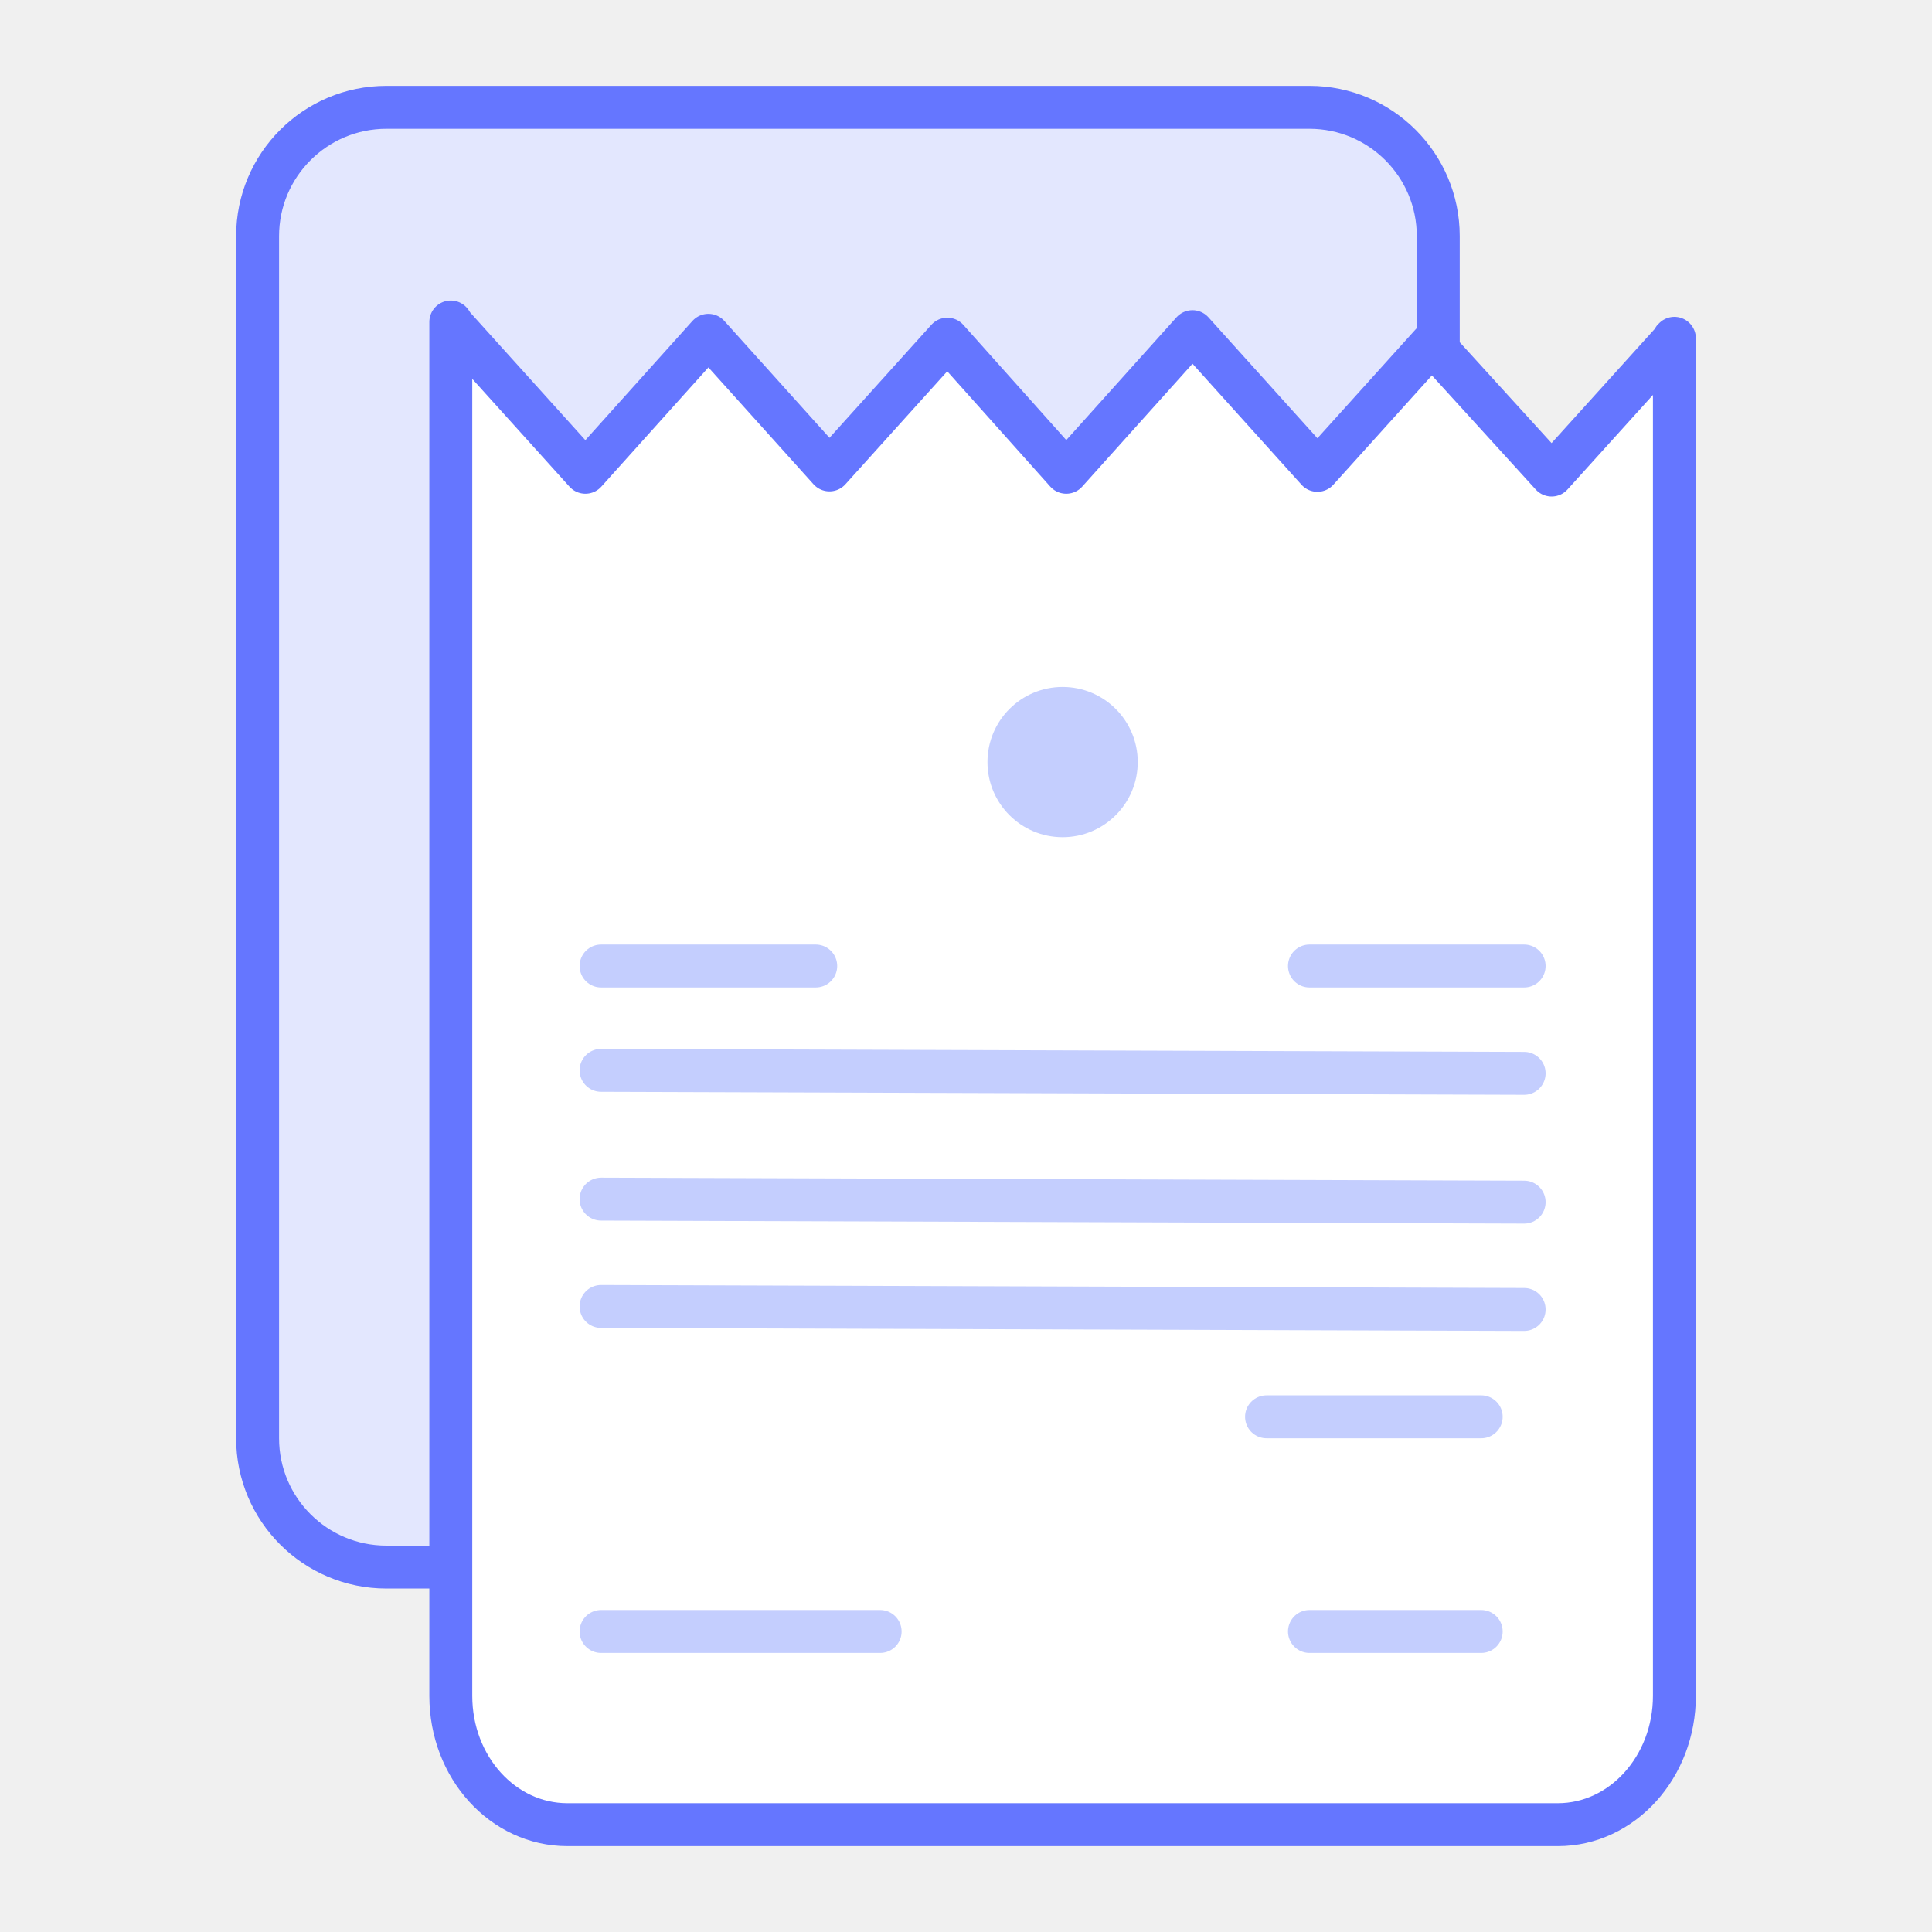
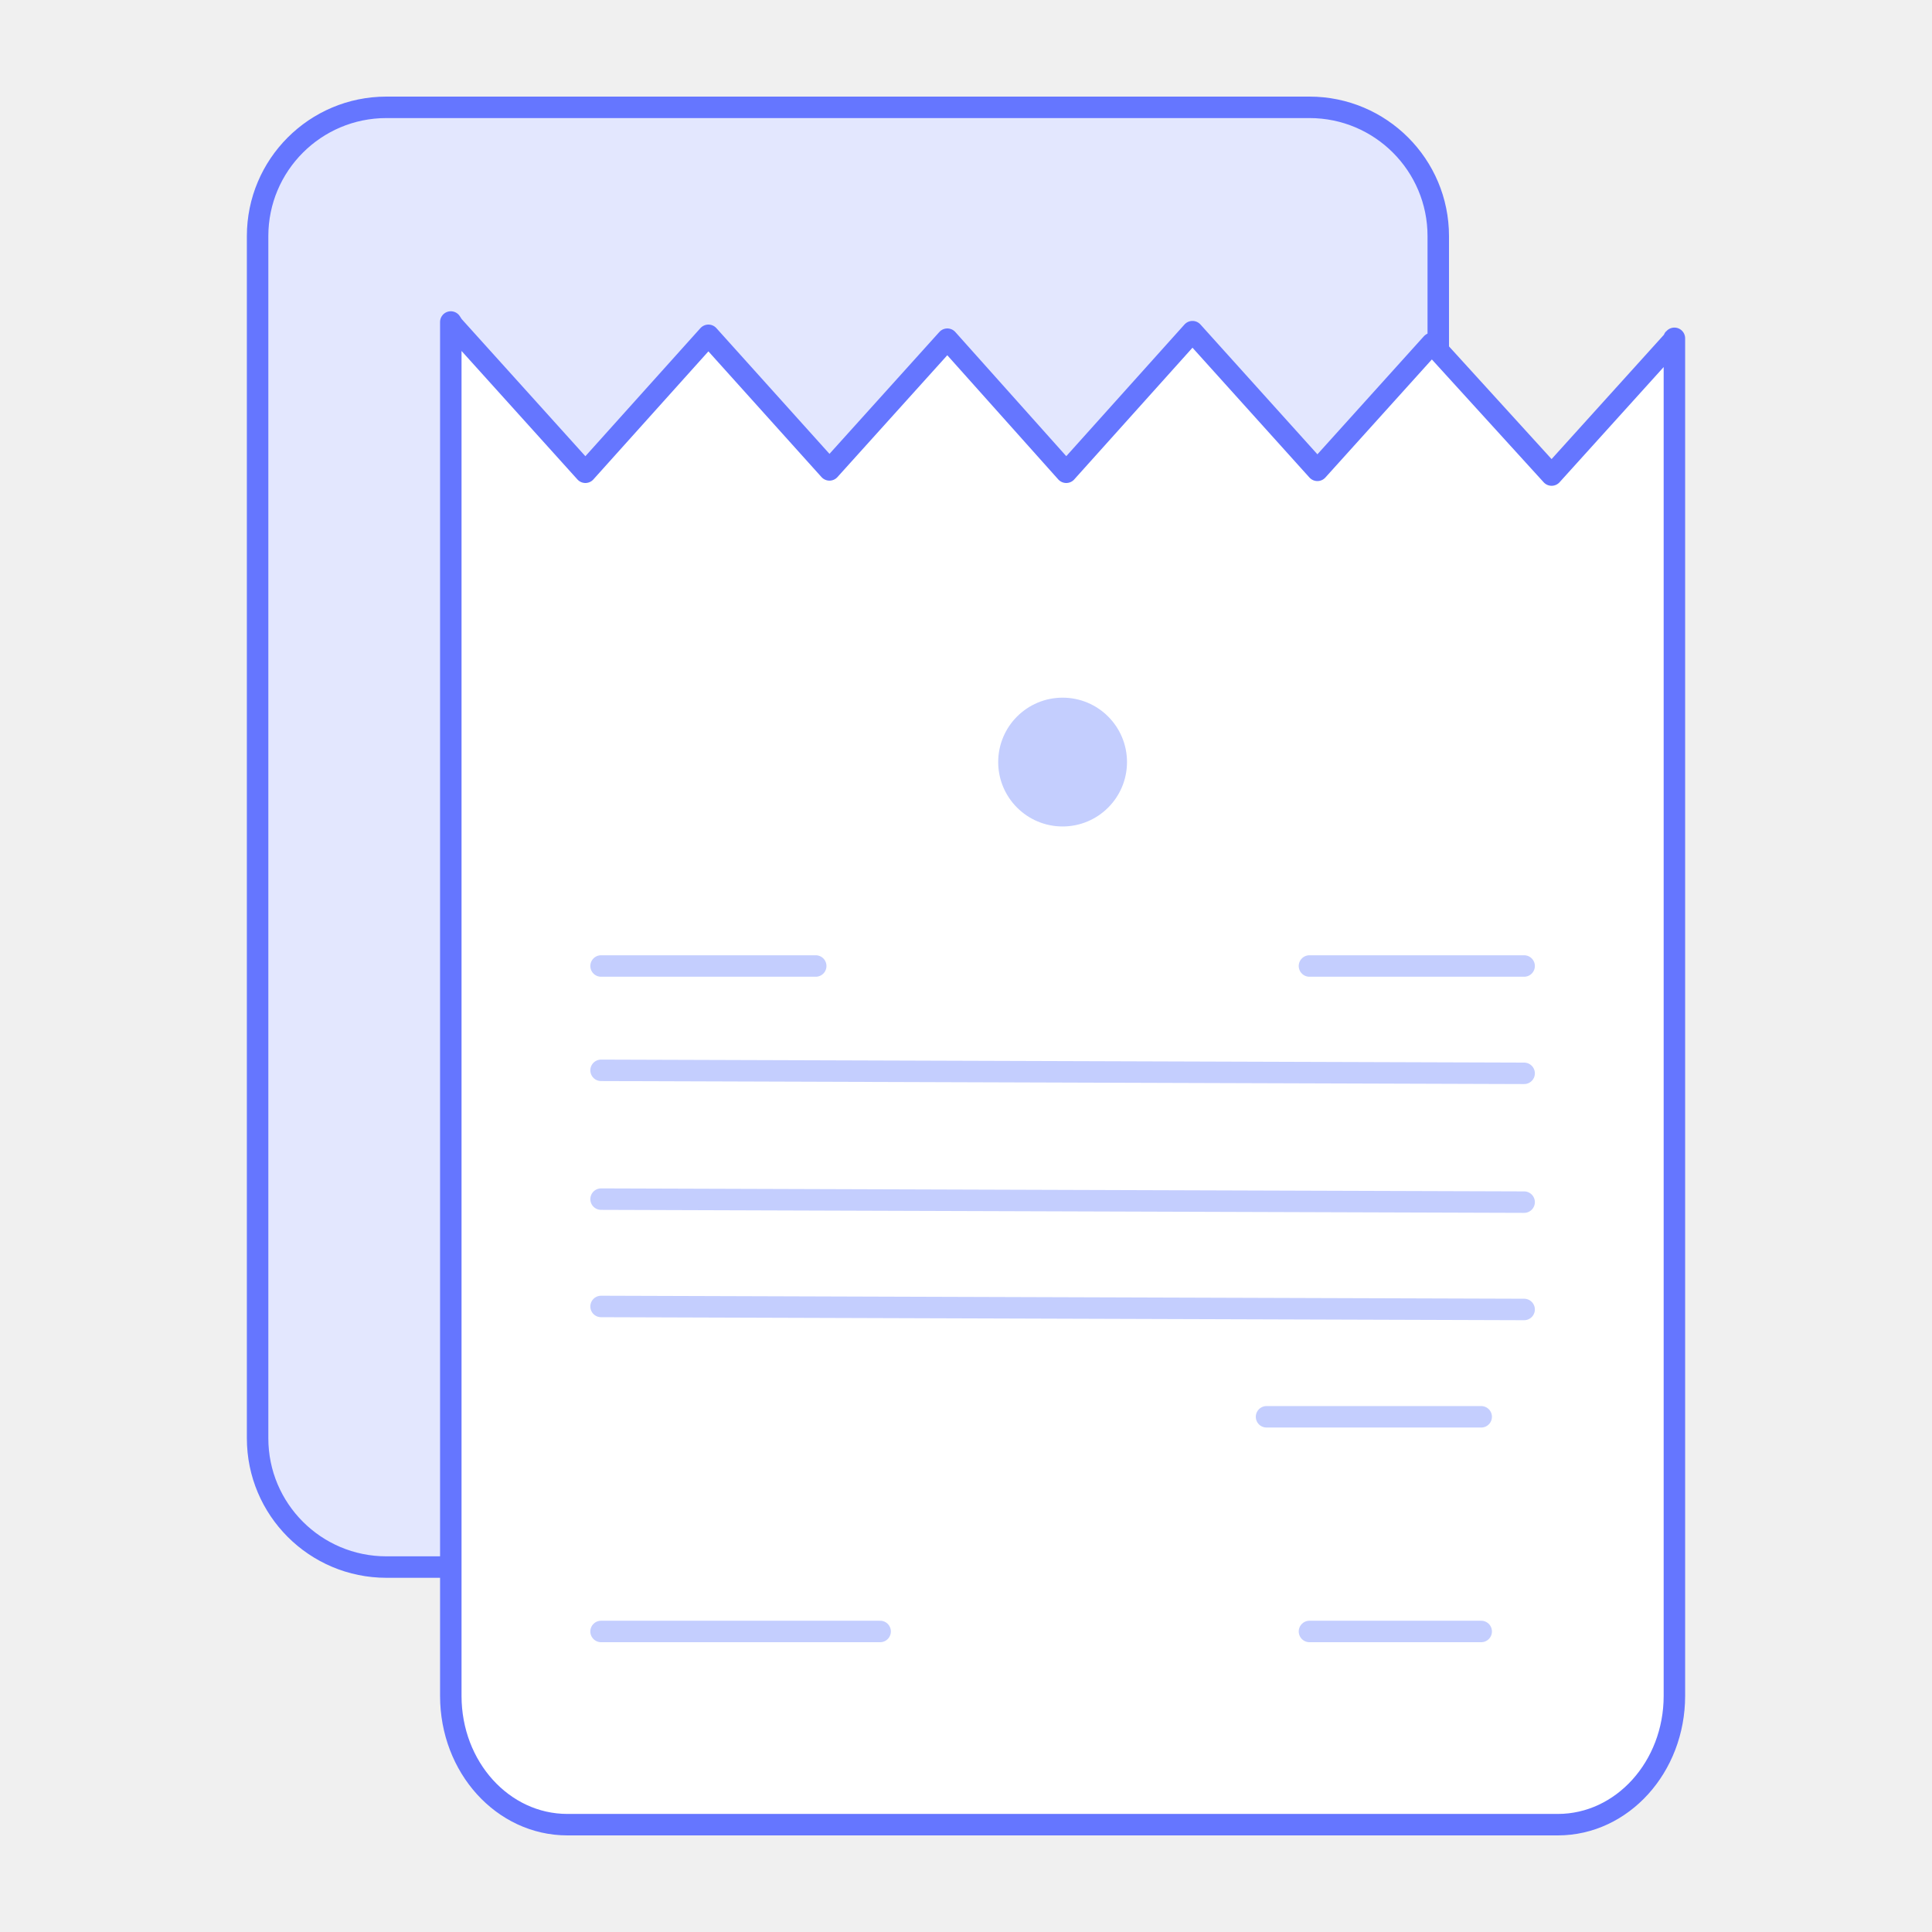
<svg xmlns="http://www.w3.org/2000/svg" viewBox="0 0 90 90">
-   <rect x="12" y="5" width="55" height="68" rx="6" ry="6" fill="#e3e7fe" stroke="#6576ff" stroke-linecap="round" stroke-linejoin="round" stroke-width="2" />
-   <path d="M78,15.8l-5.72,6.33L66.7,16l-5.33,5.91-5.82-6.46L49.67,22,44.13,15.8l-5.49,6.09L33,15.62,27.27,22l-6.16-6.83L21,15V79c0,3.33,2.43,6,5.43,6H72.57c3,0,5.43-2.69,5.43-6V15.76S77.94,15.79,78,15.8Z" fill="#fff" stroke="#6576ff" stroke-linecap="round" stroke-linejoin="round" stroke-width="2" />
-   <circle cx="49.5" cy="35.5" r="2.5" fill="#c4cefe" stroke="#c4cefe" stroke-miterlimit="10" stroke-width="2" />
-   <line x1="71" y1="50" x2="28" y2="49.86" fill="none" stroke="#c4cefe" stroke-linecap="round" stroke-linejoin="round" stroke-width="2" />
-   <line x1="71" y1="56" x2="28" y2="55.86" fill="none" stroke="#c4cefe" stroke-linecap="round" stroke-linejoin="round" stroke-width="2" />
-   <line x1="71" y1="61" x2="28" y2="60.86" fill="none" stroke="#c4cefe" stroke-linecap="round" stroke-linejoin="round" stroke-width="2" />
-   <line x1="28" y1="45" x2="38" y2="45" fill="none" stroke="#c4cefe" stroke-linecap="round" stroke-linejoin="round" stroke-width="2" />
-   <line x1="61" y1="45" x2="71" y2="45" fill="none" stroke="#c4cefe" stroke-linecap="round" stroke-linejoin="round" stroke-width="2" />
-   <line x1="28" y1="76" x2="41" y2="76" fill="none" stroke="#c4cefe" stroke-linecap="round" stroke-linejoin="round" stroke-width="2" />
-   <line x1="61" y1="76" x2="69" y2="76" fill="none" stroke="#c4cefe" stroke-linecap="round" stroke-linejoin="round" stroke-width="2" />
-   <line x1="59" y1="66" x2="69" y2="66" fill="none" stroke="#c4cefe" stroke-linecap="round" stroke-linejoin="round" stroke-width="2" />
+   <rect x="12" y="5" width="55" height="68" rx="6" ry="6" fill="#e3e7fe" stroke="#6576ff" stroke-linecap="round" stroke-linejoin="round" strokeWidth="2" />
+   <path d="M78,15.8l-5.72,6.33L66.7,16l-5.33,5.91-5.82-6.46L49.67,22,44.13,15.8l-5.49,6.09L33,15.62,27.27,22l-6.16-6.83L21,15V79c0,3.33,2.43,6,5.43,6H72.57c3,0,5.43-2.69,5.43-6V15.76S77.94,15.79,78,15.8Z" fill="#fff" stroke="#6576ff" stroke-linecap="round" stroke-linejoin="round" strokeWidth="2" />
+   <circle cx="49.5" cy="35.5" r="2.5" fill="#c4cefe" stroke="#c4cefe" stroke-miterlimit="10" strokeWidth="2" />
+   <line x1="71" y1="50" x2="28" y2="49.86" fill="none" stroke="#c4cefe" stroke-linecap="round" stroke-linejoin="round" strokeWidth="2" />
+   <line x1="71" y1="56" x2="28" y2="55.86" fill="none" stroke="#c4cefe" stroke-linecap="round" stroke-linejoin="round" strokeWidth="2" />
+   <line x1="71" y1="61" x2="28" y2="60.86" fill="none" stroke="#c4cefe" stroke-linecap="round" stroke-linejoin="round" strokeWidth="2" />
+   <line x1="28" y1="45" x2="38" y2="45" fill="none" stroke="#c4cefe" stroke-linecap="round" stroke-linejoin="round" strokeWidth="2" />
+   <line x1="61" y1="45" x2="71" y2="45" fill="none" stroke="#c4cefe" stroke-linecap="round" stroke-linejoin="round" strokeWidth="2" />
+   <line x1="28" y1="76" x2="41" y2="76" fill="none" stroke="#c4cefe" stroke-linecap="round" stroke-linejoin="round" strokeWidth="2" />
+   <line x1="61" y1="76" x2="69" y2="76" fill="none" stroke="#c4cefe" stroke-linecap="round" stroke-linejoin="round" strokeWidth="2" />
+   <line x1="59" y1="66" x2="69" y2="66" fill="none" stroke="#c4cefe" stroke-linecap="round" stroke-linejoin="round" strokeWidth="2" />
</svg>
